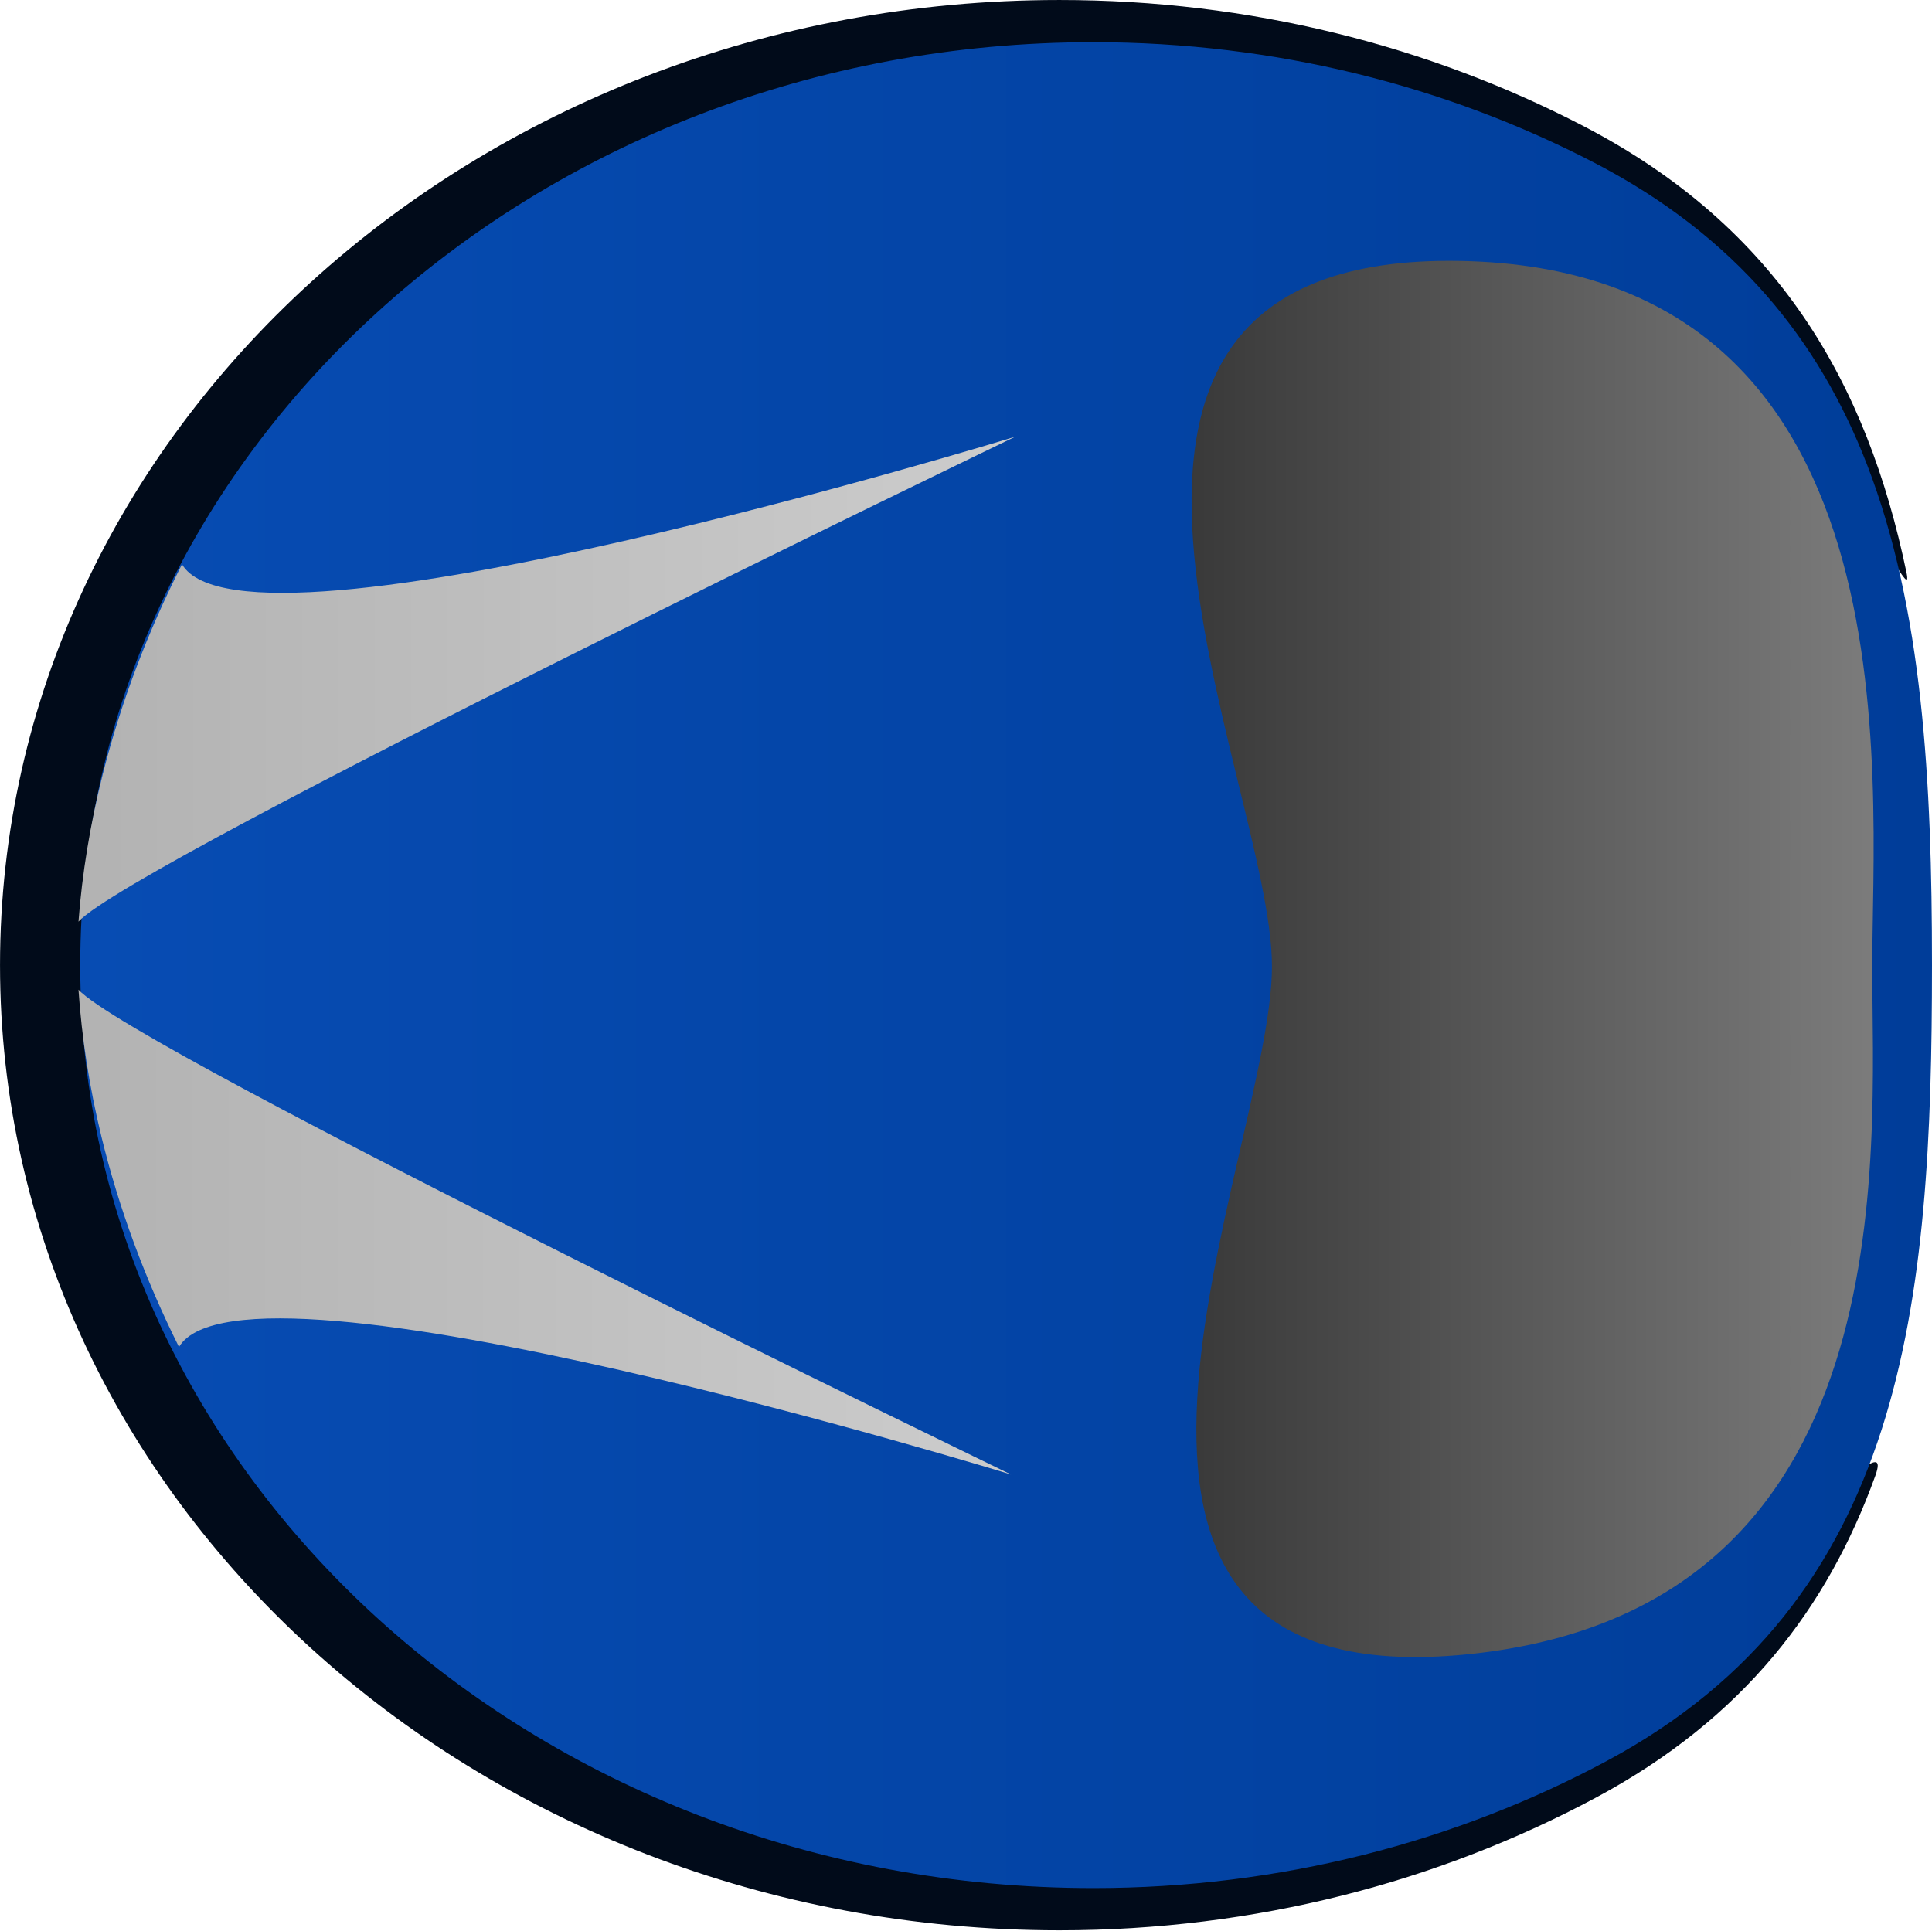
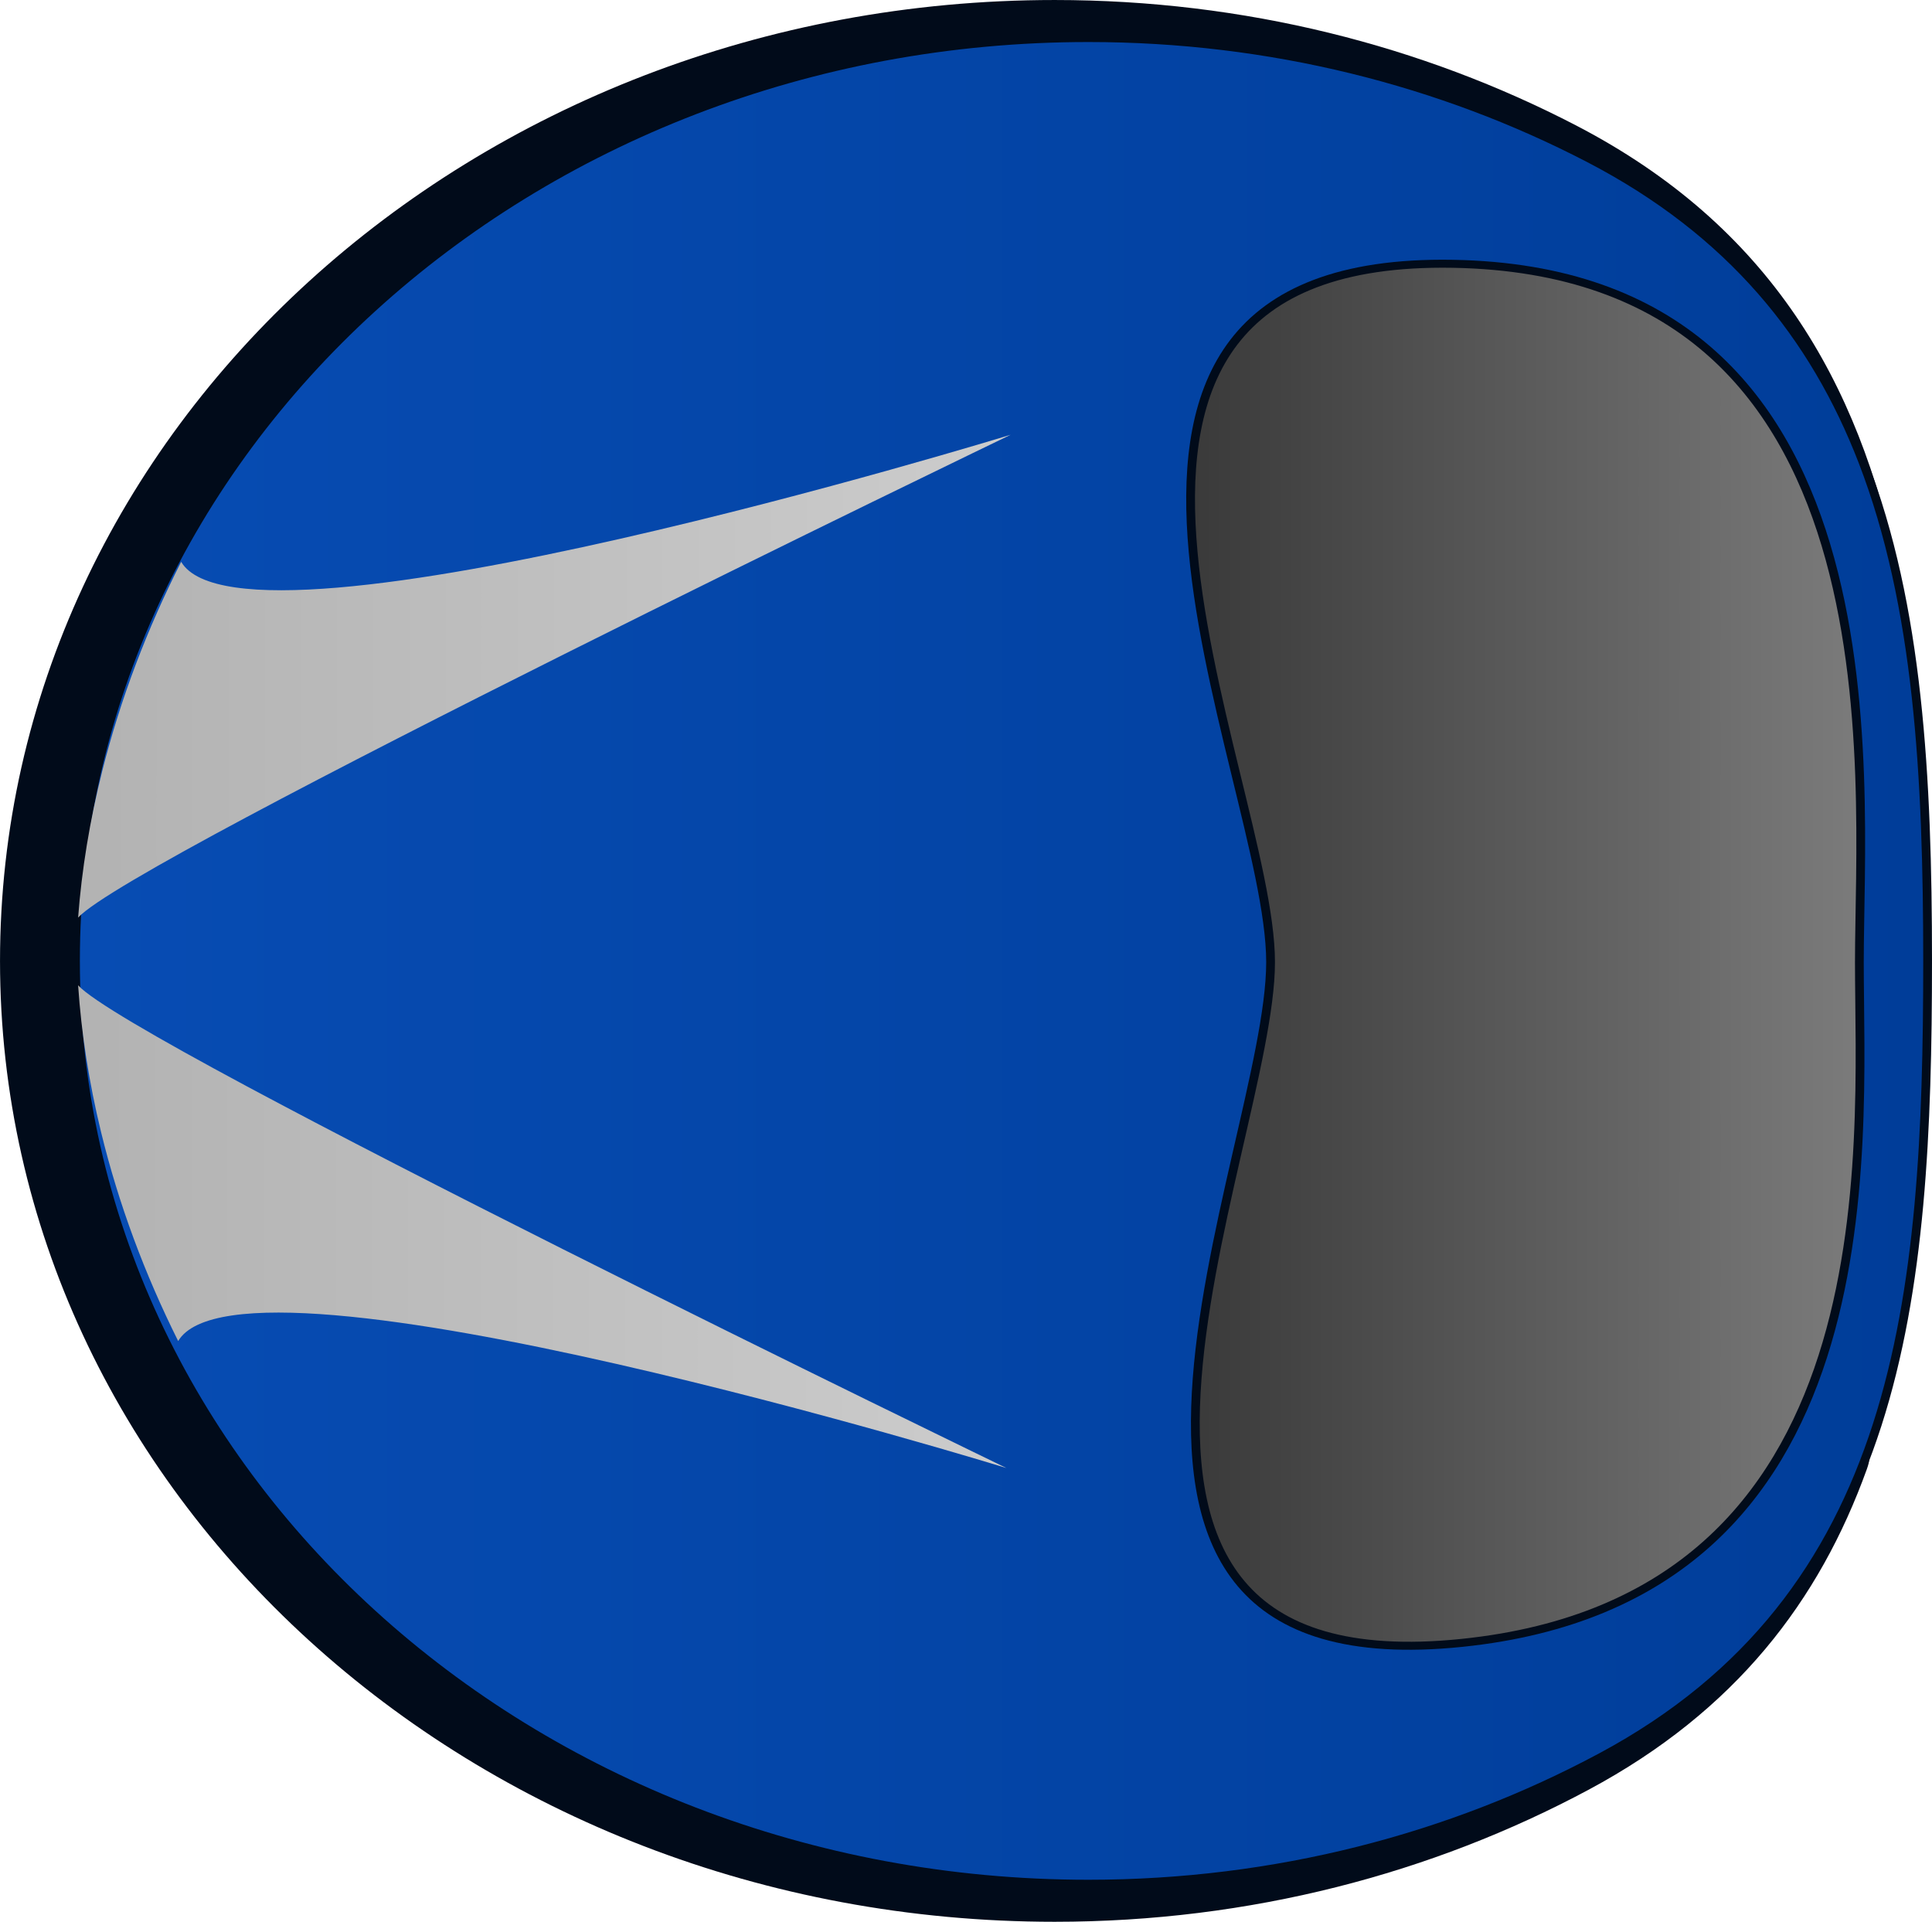
- <svg xmlns="http://www.w3.org/2000/svg" version="1.1" width="80.4" height="80.338" viewBox="0 0 80.4 80.338" id="svg21" xml:space="preserve">
+ <svg xmlns="http://www.w3.org/2000/svg" version="1.1" width="161.533" height="160.676" viewBox="0 0 161.533 160.676" id="svg21" xml:space="preserve">
  <defs id="defs12">
    <linearGradient x1="240.325" y1="183.09" x2="240.325" y2="203.09" gradientUnits="userSpaceOnUse" id="color-1">
      <stop offset="0" stop-color="#ffffff" stop-opacity="0.251" id="stop1" />
      <stop offset="1" stop-color="#ffffff" stop-opacity="0.102" id="stop2" />
    </linearGradient>
    <linearGradient x1="240.325" y1="183.09" x2="240.325" y2="203.09" gradientUnits="userSpaceOnUse" id="color-2">
      <stop offset="0" stop-color="#ffffff" stop-opacity="0.251" id="stop3" />
      <stop offset="1" stop-color="#ffffff" stop-opacity="0.102" id="stop4" />
    </linearGradient>
    <linearGradient x1="240.325" y1="183.09" x2="240.325" y2="203.09" gradientUnits="userSpaceOnUse" id="color-3">
      <stop offset="0" stop-color="#000000" stop-opacity="0.8" id="stop5" />
      <stop offset="1" stop-color="#000000" stop-opacity="0.502" id="stop6" />
    </linearGradient>
    <linearGradient x1="240" y1="156.304" x2="240" y2="203.696" gradientUnits="userSpaceOnUse" id="color-4">
      <stop offset="0" stop-color="#074cb3" id="stop7" />
      <stop offset="1" stop-color="#003d99" id="stop8" />
    </linearGradient>
    <linearGradient x1="235.169" y1="156.849" x2="235.169" y2="204.241" gradientUnits="userSpaceOnUse" id="color-5">
      <stop offset="0" stop-color="#b3b3b3" id="stop9" />
      <stop offset="1" stop-color="#e6e6e6" id="stop10" />
    </linearGradient>
    <linearGradient x1="245.366" y1="156.881" x2="245.366" y2="204.273" gradientUnits="userSpaceOnUse" id="color-6">
      <stop offset="0" stop-color="#b3b3b3" id="stop11" />
      <stop offset="1" stop-color="#e6e6e6" id="stop12" />
    </linearGradient>
    <linearGradient x1="240" y1="150.774" x2="240" y2="184.714" gradientUnits="userSpaceOnUse" id="color-7" gradientTransform="matrix(0.8971819,0,0,0.8971819,21.81132,15.39949)">
      <stop offset="0" stop-color="#4d3108" id="stop13" />
      <stop offset="1" stop-color="#331f00" id="stop14" />
    </linearGradient>
    <linearGradient x1="240" y1="150.374" x2="240" y2="186.34" gradientUnits="userSpaceOnUse" id="color-6-0">
      <stop offset="0" stop-color="#261700" id="stop11-9" />
      <stop offset="1" stop-color="#0d0800" id="stop12-4" />
    </linearGradient>
  </defs>
-   <g transform="matrix(0,-1.481413,1.626031,0,-250.8162,395.7082)" id="g21">
+   <g transform="matrix(0,-2.962827,3.252061,0,-501.6324,791.4163)" id="g21">
    <g stroke-width="0" stroke-miterlimit="10" id="g20">
      <g id="g19">
        <path d="m 246.019,183.186 c 2.183,6.06 4.861,12.032 7.201,18.016 0.022,0.055 0.043,0.111 0.065,0.166 -1.304,0.44 -2.84,0.805 -4.641,1.085 -0.021,-0.212 -0.043,-0.425 -0.064,-0.637 -0.636,-6.258 -1.413,-12.467 -2.59,-18.631 0.01,3.9e-4 0.02,7.9e-4 0.03,0.001 z" fill="url(#color-1)" stroke="#312817" id="path12" style="fill:url(#color-1)" />
        <path d="m 240.325,203.09 c -3.205,0.057 -5.923,-0.095 -8.218,-0.419 0.55,-1.403 1.092,-2.809 1.619,-4.221 1.901,-5.095 3.766,-10.15 5.245,-15.353 0.441,-0.004 0.893,-0.006 1.354,-0.007 0.701,-9.7e-4 1.377,0.002 2.03,0.009 -0.528,6.542 -0.983,13.144 -1.211,19.689 -2e-4,0.095 -4.7e-4,0.189 -7.9e-4,0.284 -0.269,0.007 -0.542,0.013 -0.818,0.018 z" fill="url(#color-2)" stroke="#312817" id="path13" style="fill:url(#color-2)" />
        <path d="m 260.039,193.09 c 0,5.523 -3.684,9.714 -19.714,10 -15.743,0.281 -19.714,-4.477 -19.714,-10 0,-5.523 -4.895,-9.966 19.714,-10 23.742,-0.033 19.714,4.477 19.714,10 z" fill="url(#color-3)" stroke="#312817" id="path14" style="fill:url(#color-3)" />
        <g stroke="#000000" id="g18">
          <path d="m 212.885,181.366 c 0,-14.975 12.14,-27.115 27.115,-27.115 14.975,0 27.115,12.14 27.115,27.115 0,4.876 -1.287,9.452 -3.54,13.406 -2.85,5.002 -7.246,7.266 -12.538,8.27 -3.372,0.64 36.162,-13.862 -10.18,-24.088 -0.154,-0.034 -0.886,-0.118 -1.041,-0.105 -41.759,3.45 -10.017,24.76 -14.163,23.396 -3.708,-1.22 -6.816,-3.371 -9.037,-7.144 -2.371,-4.028 -3.731,-8.723 -3.731,-13.735 z" fill="#010b1a" id="path15" />
-           <path d="m 214.071,182.233 c 0,-14.32 11.609,-25.929 25.929,-25.929 14.32,0 25.929,11.609 25.929,25.929 0,4.663 -1.231,9.039 -3.385,12.819 -2.069,3.63 -4.989,5.752 -8.489,6.984 -4.049,1.425 -8.875,1.66 -14.055,1.66 -9.527,0 -17.854,-0.672 -22.361,-8.329 -2.267,-3.852 -3.568,-8.341 -3.568,-13.135 z m 25.893,19.934 c 5.281,0 19.596,1.214 19.82,-10.562 0.224,-11.79 -14.539,-4.801 -19.82,-4.801 -5.281,0 -20.665,-6.783 -19.32,5.051 1.276,11.224 14.039,10.312 19.32,10.312 z" fill="url(#color-4)" id="path16" style="fill:url(#color-4)" />
+           <path d="m 214.071,182.233 c 0,-14.32 11.609,-25.929 25.929,-25.929 14.32,0 25.929,11.609 25.929,25.929 0,4.663 -1.231,9.039 -3.385,12.819 -2.069,3.63 -4.989,5.752 -8.489,6.984 -4.049,1.425 -8.875,1.66 -14.055,1.66 -9.527,0 -17.854,-0.672 -22.361,-8.329 -2.267,-3.852 -3.568,-8.341 -3.568,-13.135 z m 25.893,19.934 c 5.281,0 19.596,1.214 19.82,-10.562 0.224,-11.79 -14.539,-4.801 -19.82,-4.801 -5.281,0 -20.665,-6.783 -19.32,5.051 1.276,11.224 14.039,10.312 19.32,10.312 z" fill="url(#color-4)" id="path16" style="fill:url(#color-4);stroke:#010b1a;stroke-width:0.451;stroke-dasharray:none;stroke-opacity:1;paint-order:markers stroke fill" />
          <path d="m 225.688,180.13 c 0,0 6.639,-19.634 3.585,-21.299 1.894,-0.861 3.868,-1.532 5.896,-1.982 1.41,-0.313 2.794,-0.507 4.142,-0.59 -1.682,1.394 -13.624,23.871 -13.624,23.871 z" fill="url(#color-5)" id="path17" style="fill:url(#color-5)" />
          <path d="m 241.224,156.259 c 1.349,0.093 2.733,0.298 4.142,0.622 2.028,0.466 4.002,1.152 5.896,2.027 -3.054,1.642 3.585,21.327 3.585,21.327 0,0 -11.942,-22.569 -13.624,-23.976 z" fill="url(#color-6)" id="path18" style="fill:url(#color-6)" />
        </g>
      </g>
    </g>
  </g>
</svg>
